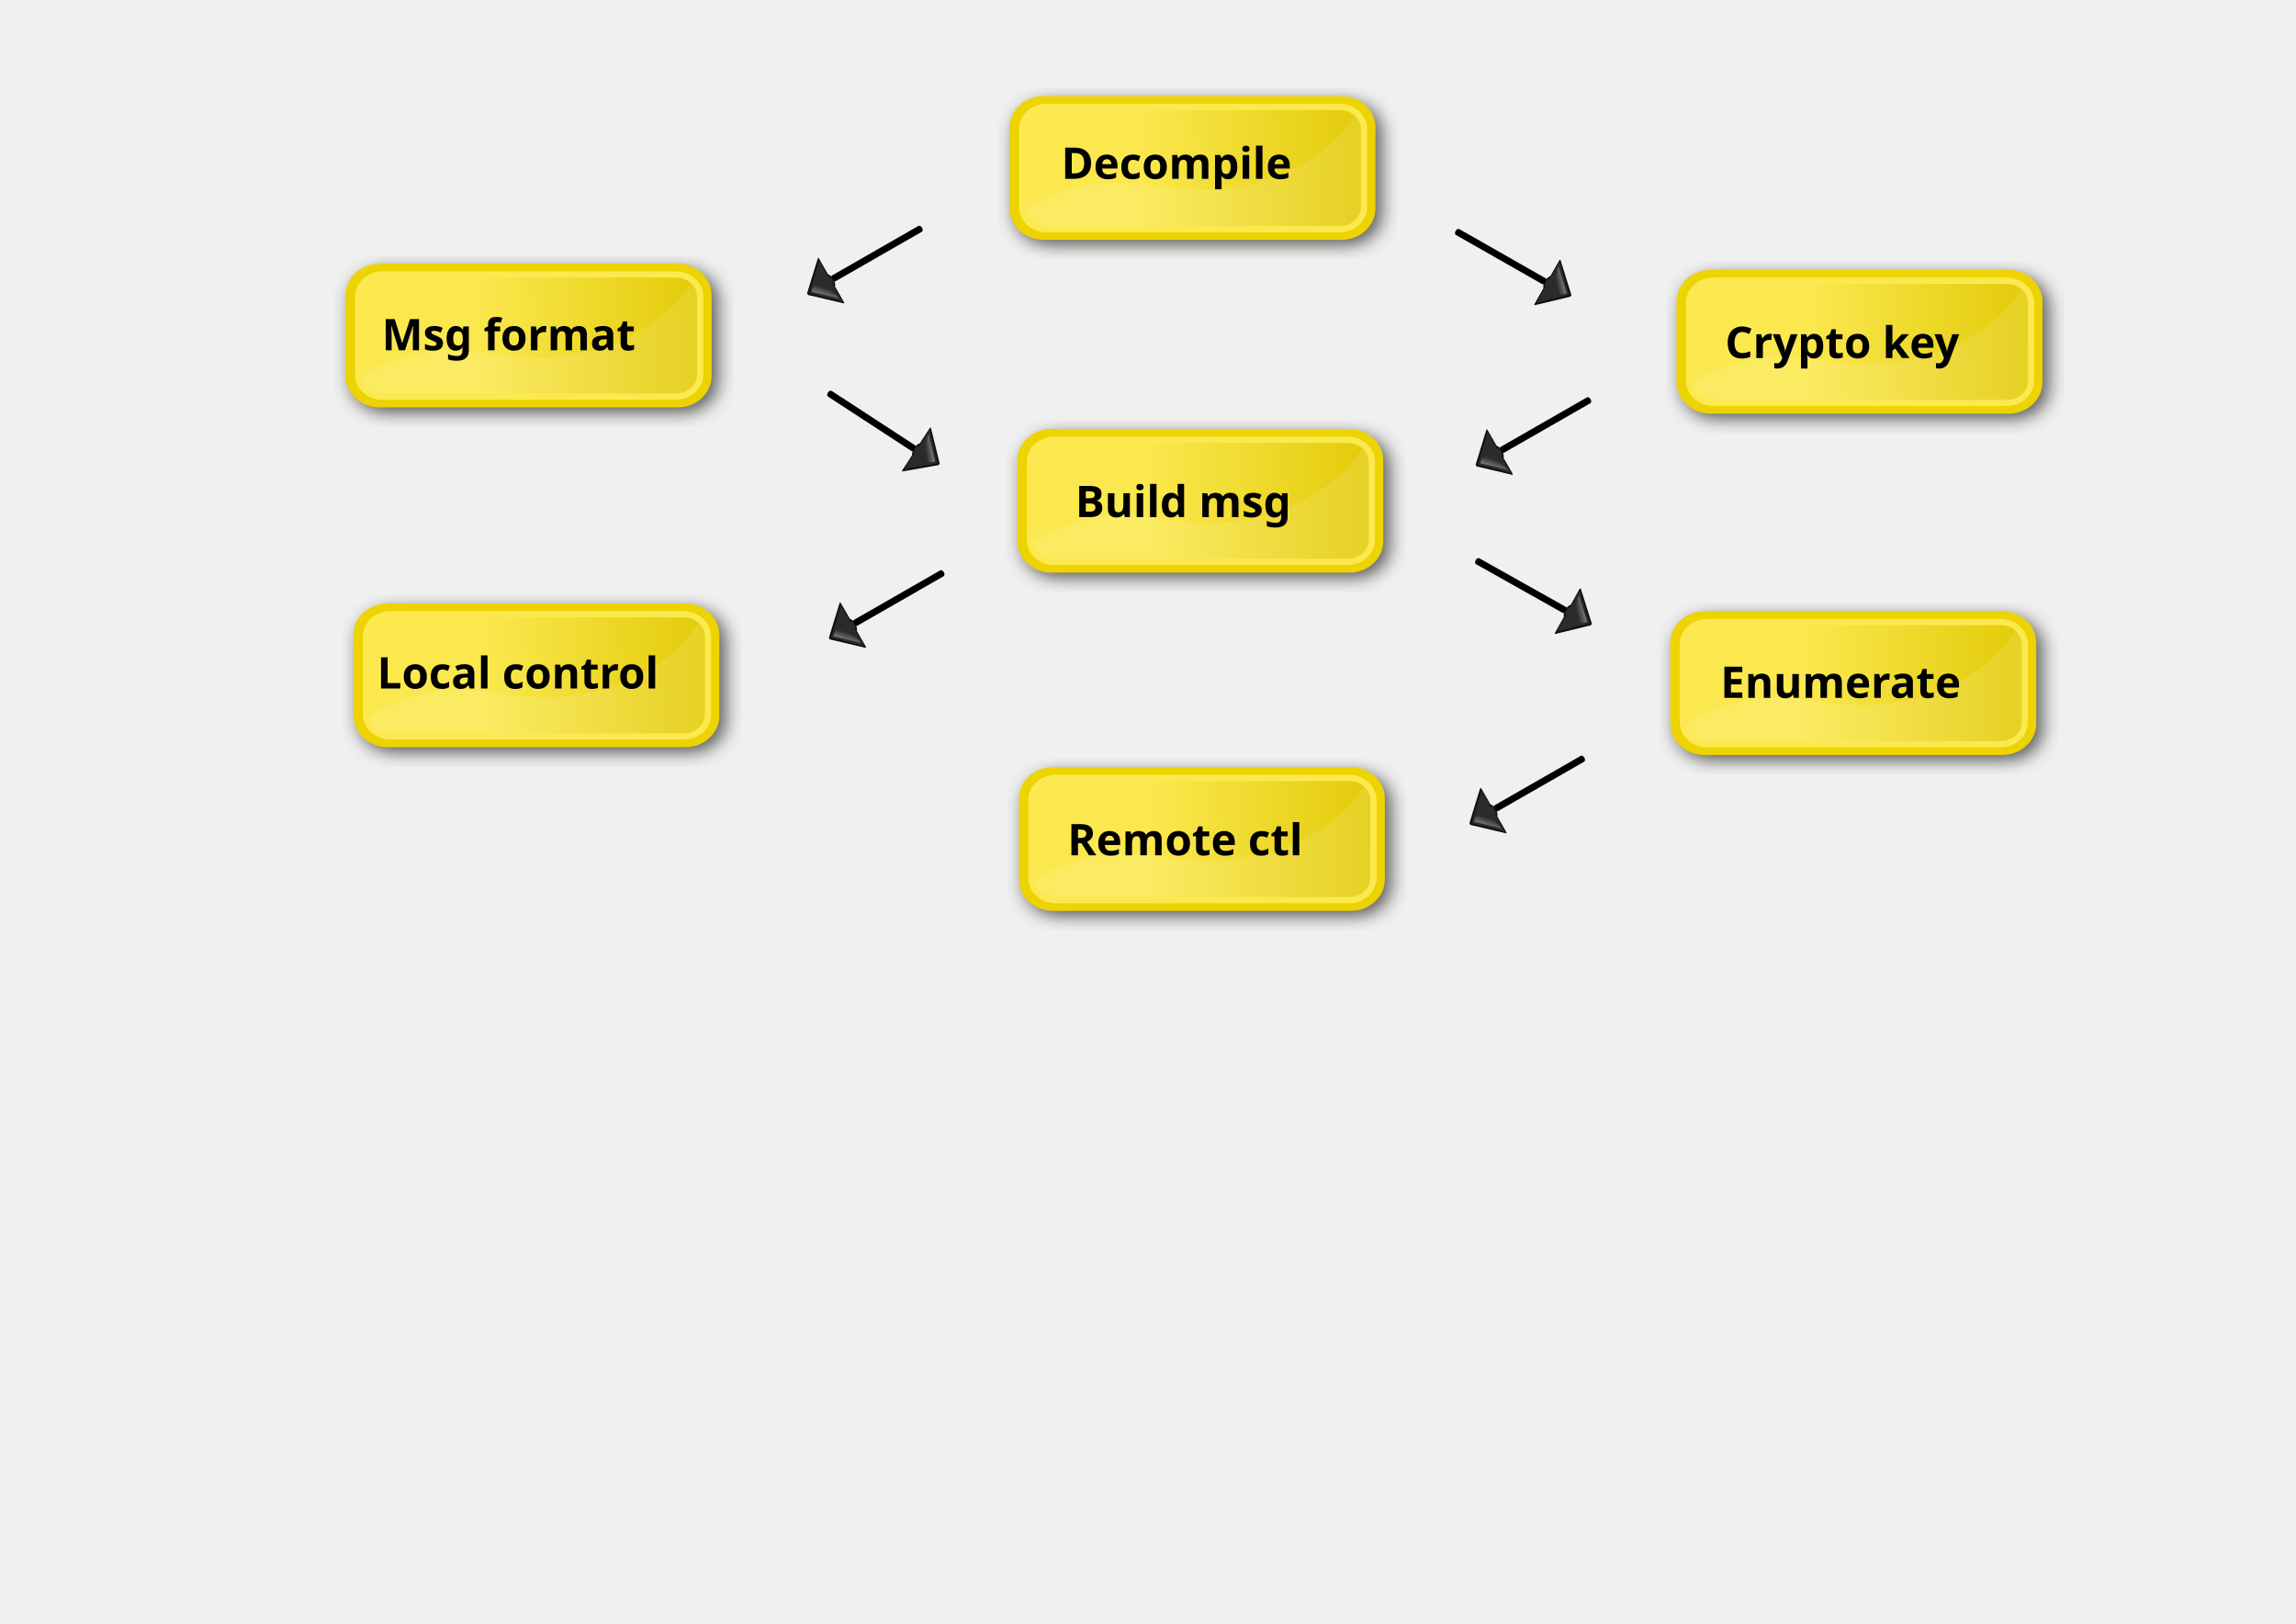
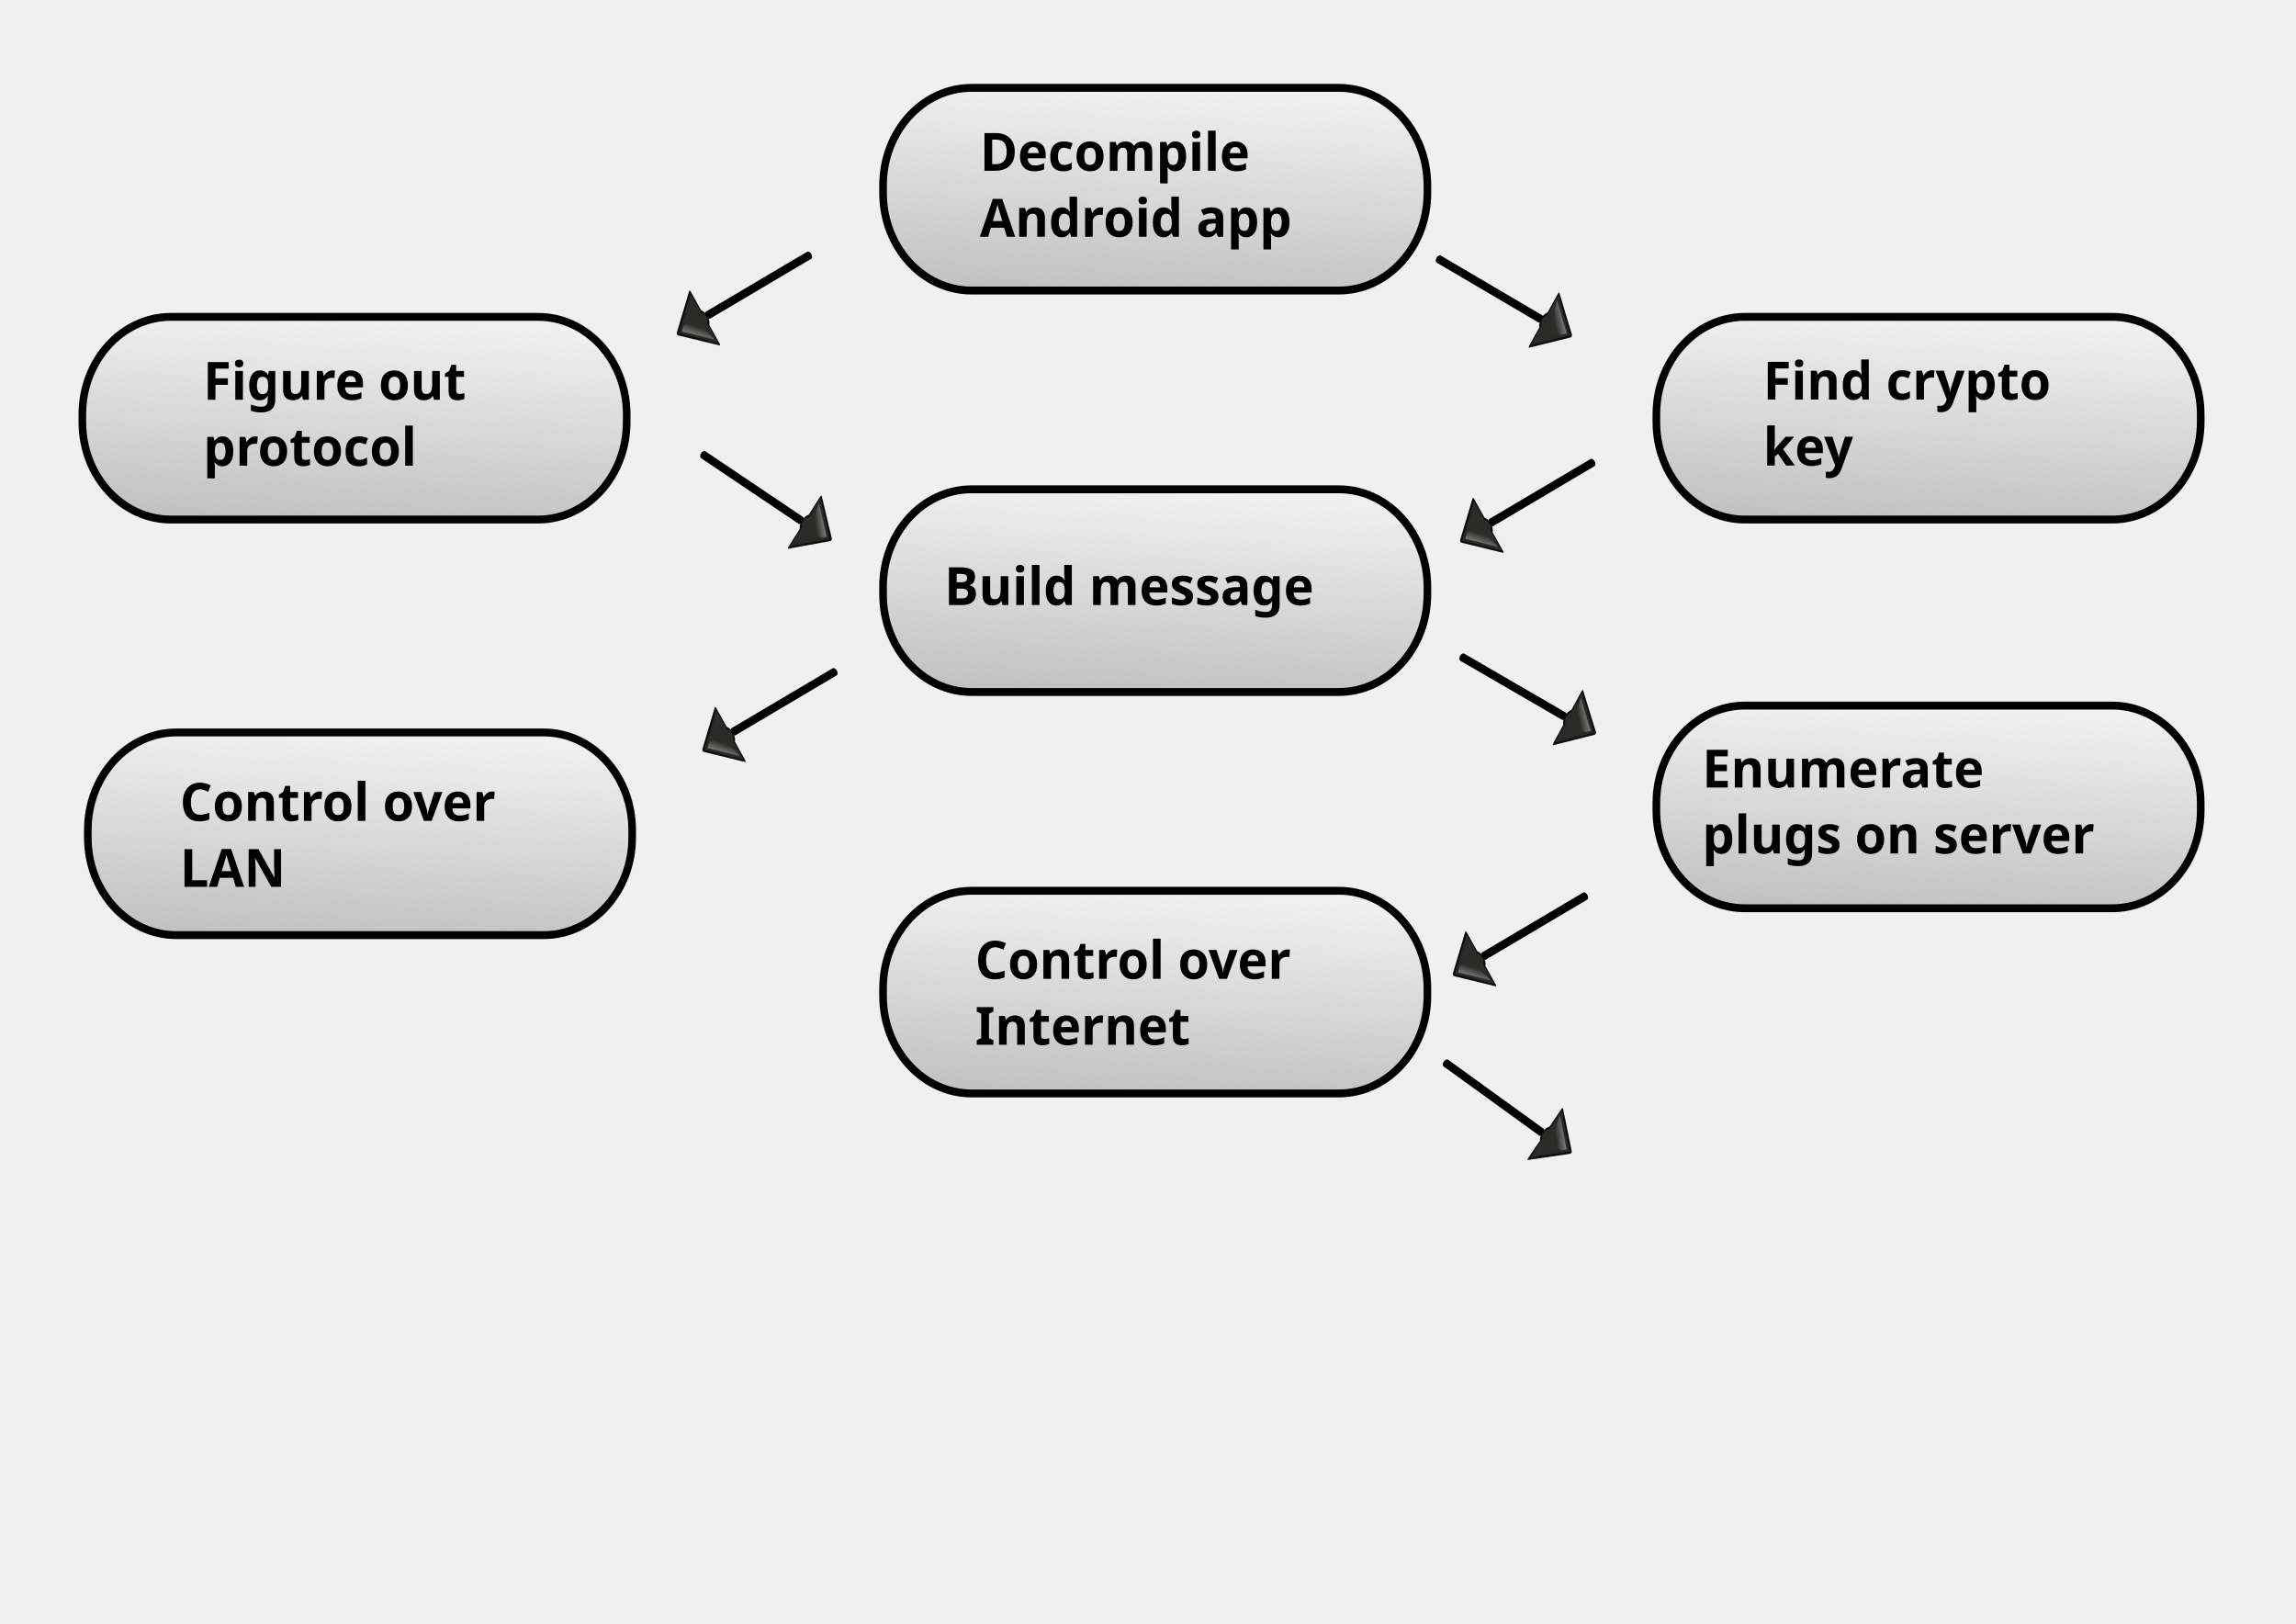
<svg xmlns="http://www.w3.org/2000/svg" xmlns:xlink="http://www.w3.org/1999/xlink" width="297mm" height="210mm" viewBox="0 0 1052.362 744.094" id="svg77456" version="1.1">
  <defs id="defs77458">
-     <filter style="color-interpolation-filters:sRGB" id="filter4523" height="1.278" width="1.119" y="-0.139" x="-0.06">
-       <feGaussianBlur id="feGaussianBlur4525" stdDeviation="6.265" />
-     </filter>
-     <linearGradient id="linearGradient4606" y2="84.148" gradientUnits="userSpaceOnUse" x2="145.71" gradientTransform="matrix(0.6659121,0,0,0.6072515,438.3779,340.3944)" y1="81.648" x1="315.36">
-       <stop id="stop3862" style="stop-color:#e1c900" offset="0" />
-       <stop id="stop3864" style="stop-color:#fce94f" offset="1" />
-     </linearGradient>
-     <filter style="color-interpolation-filters:sRGB" id="filter4523-8" height="1.278" width="1.119" y="-0.139" x="-0.06">
-       <feGaussianBlur id="feGaussianBlur4525-2" stdDeviation="6.265" />
-     </filter>
-     <linearGradient xlink:href="#linearGradient4606" id="linearGradient82049" gradientUnits="userSpaceOnUse" gradientTransform="matrix(0.6659121,0,0,0.6072515,438.3779,340.3944)" x1="315.36" y1="81.648" x2="145.71" y2="84.148" />
-     <filter style="color-interpolation-filters:sRGB" id="filter4523-4" height="1.278" width="1.119" y="-0.139" x="-0.06">
-       <feGaussianBlur id="feGaussianBlur4525-4" stdDeviation="6.265" />
-     </filter>
-     <linearGradient xlink:href="#linearGradient4606" id="linearGradient82074" gradientUnits="userSpaceOnUse" gradientTransform="matrix(0.6659121,0,0,0.6072515,438.3779,340.3944)" x1="315.36" y1="81.648" x2="145.71" y2="84.148" />
-     <linearGradient xlink:href="#linearGradient4606" id="linearGradient82076" gradientUnits="userSpaceOnUse" gradientTransform="matrix(0.6659121,0,0,0.6072515,438.3779,340.3944)" x1="315.36" y1="81.648" x2="145.71" y2="84.148" />
-     <filter style="color-interpolation-filters:sRGB" id="filter4523-89" height="1.278" width="1.119" y="-0.139" x="-0.06">
-       <feGaussianBlur id="feGaussianBlur4525-0" stdDeviation="6.265" />
-     </filter>
-     <linearGradient xlink:href="#linearGradient4606" id="linearGradient82101" gradientUnits="userSpaceOnUse" gradientTransform="matrix(0.6659121,0,0,0.6072515,438.3779,340.3944)" x1="315.36" y1="81.648" x2="145.71" y2="84.148" />
-     <filter style="color-interpolation-filters:sRGB" id="filter4523-891" height="1.278" width="1.119" y="-0.139" x="-0.06">
-       <feGaussianBlur id="feGaussianBlur4525-6" stdDeviation="6.265" />
-     </filter>
-     <linearGradient xlink:href="#linearGradient4606" id="linearGradient82156" gradientUnits="userSpaceOnUse" gradientTransform="matrix(0.6659121,0,0,0.6072515,438.3779,340.3944)" x1="315.36" y1="81.648" x2="145.71" y2="84.148" />
-     <filter style="color-interpolation-filters:sRGB" id="filter4523-3" height="1.278" width="1.119" y="-0.139" x="-0.06">
-       <feGaussianBlur id="feGaussianBlur4525-5" stdDeviation="6.265" />
-     </filter>
-     <linearGradient xlink:href="#linearGradient4606" id="linearGradient82181" gradientUnits="userSpaceOnUse" gradientTransform="matrix(0.6659121,0,0,0.6072515,438.3779,340.3944)" x1="315.36" y1="81.648" x2="145.71" y2="84.148" />
-     <filter style="color-interpolation-filters:sRGB" id="filter4523-1" height="1.278" width="1.119" y="-0.139" x="-0.06">
-       <feGaussianBlur id="feGaussianBlur4525-8" stdDeviation="6.265" />
-     </filter>
-     <linearGradient xlink:href="#linearGradient4606" id="linearGradient82206" gradientUnits="userSpaceOnUse" gradientTransform="matrix(0.6659121,0,0,0.6072515,438.3779,340.3944)" x1="315.36" y1="81.648" x2="145.71" y2="84.148" />
    <linearGradient id="linearGradient3456-4-2" y2="560.49" xlink:href="#linearGradient5003" gradientUnits="userSpaceOnUse" x2="385.62" gradientTransform="translate(-148.57,3.5714)" y1="578.7" x1="376.52" />
    <linearGradient id="linearGradient5003" y2="560.49" gradientUnits="userSpaceOnUse" x2="385.62" gradientTransform="translate(-148.57,3.5714)" y1="578.7" x1="376.52">
      <stop id="stop4966" style="stop-color:#ffffff" offset="0" />
      <stop id="stop4968" style="stop-color:#ffffff;stop-opacity:0" offset="1" />
    </linearGradient>
    <linearGradient id="linearGradient3456-4-2-3" y2="560.49" xlink:href="#linearGradient5003" gradientUnits="userSpaceOnUse" x2="385.62" gradientTransform="translate(-148.57,3.5714)" y1="578.7" x1="376.52" />
    <linearGradient id="linearGradient3456-4-2-9" y2="560.49" xlink:href="#linearGradient5003" gradientUnits="userSpaceOnUse" x2="385.62" gradientTransform="translate(-148.57,3.5714)" y1="578.7" x1="376.52" />
    <linearGradient id="linearGradient3456-4-2-8" y2="560.49" xlink:href="#linearGradient5003" gradientUnits="userSpaceOnUse" x2="385.62" gradientTransform="translate(-148.57,3.5714)" y1="578.7" x1="376.52" />
    <linearGradient id="linearGradient3456-4-2-98" y2="560.49" xlink:href="#linearGradient5003" gradientUnits="userSpaceOnUse" x2="385.62" gradientTransform="translate(-148.57,3.5714)" y1="578.7" x1="376.52" />
    <linearGradient id="linearGradient3456-4-2-82" y2="560.49" xlink:href="#linearGradient5003" gradientUnits="userSpaceOnUse" x2="385.62" gradientTransform="translate(-148.57,3.5714)" y1="578.7" x1="376.52" />
    <linearGradient id="linearGradient3456-4-2-7" y2="560.49" xlink:href="#linearGradient5003" gradientUnits="userSpaceOnUse" x2="385.62" gradientTransform="translate(-148.57,3.5714)" y1="578.7" x1="376.52" />
+     <linearGradient id="linearGradient3456-4-2-4" y2="560.49" xlink:href="#linearGradient5003" gradientUnits="userSpaceOnUse" x2="385.62" gradientTransform="translate(-148.57,3.5714)" y1="578.7" x1="376.52" />
+     <linearGradient gradientTransform="matrix(0.5923213,0,0,0.6017069,961.9552,-455.351)" id="linearGradient6633" y2="1341.3" xlink:href="#linearGradient6613" gradientUnits="userSpaceOnUse" x2="-674.72" y1="1666.1" x1="-691.07" />
+     <linearGradient id="linearGradient6613">
+       <stop id="stop6615" style="stop-color:#000000;stop-opacity:.494" offset="0" />
+       <stop id="stop6617" style="stop-color:#000000;stop-opacity:0" offset="1" />
+     </linearGradient>
+     <linearGradient gradientTransform="matrix(0.5923213,0,0,0.6017069,649.098,-381.7796)" id="linearGradient6633-9" y2="1341.3" xlink:href="#linearGradient6613" gradientUnits="userSpaceOnUse" x2="-674.72" y1="1666.1" x1="-691.07" />
+     <linearGradient gradientTransform="matrix(0.5923213,0,0,0.6017069,649.098,-216.0653)" id="linearGradient6633-2" y2="1341.3" xlink:href="#linearGradient6613" gradientUnits="userSpaceOnUse" x2="-674.72" y1="1666.1" x1="-691.07" />
+     <linearGradient gradientTransform="matrix(0.5923213,0,0,0.6017069,971.9552,-306.0653)" id="linearGradient6633-8" y2="1341.3" xlink:href="#linearGradient6613" gradientUnits="userSpaceOnUse" x2="-674.72" y1="1666.1" x1="-691.07" />
+     <linearGradient gradientTransform="matrix(0.5923213,0,0,0.6017069,963.3838,-138.2082)" id="linearGradient6633-5" y2="1341.3" xlink:href="#linearGradient6613" gradientUnits="userSpaceOnUse" x2="-674.72" y1="1666.1" x1="-691.07" />
+     <linearGradient gradientTransform="matrix(0.5923213,0,0,0.6017069,1284.812,-206.7796)" id="linearGradient6633-97" y2="1341.3" xlink:href="#linearGradient6613" gradientUnits="userSpaceOnUse" x2="-674.72" y1="1666.1" x1="-691.07" />
+     <linearGradient gradientTransform="matrix(0.5923213,0,0,0.6017069,1261.955,-366.7796)" id="linearGradient6633-0" y2="1341.3" xlink:href="#linearGradient6613" gradientUnits="userSpaceOnUse" x2="-674.72" y1="1666.1" x1="-691.07" />
  </defs>
  <g id="layer1" transform="translate(0,-308.2677)">
-     <g id="g82000" transform="translate(-12.85714,-11.42857)">
-       <rect id="rect4582" ry="20" style="opacity:0.99;fill:#555753;stroke:#555753;stroke-width:7.087;stroke-linejoin:round;filter:url(#filter4523)" rx="20" transform="matrix(0.6659121,0,0,0.6072515,-142.3913,339.8346)" height="101.02" width="245.05" y="47.164" x="935.47" />
-       <g id="g81995">
-         <rect id="rect3848" style="opacity:0.99;fill:url(#linearGradient82076);stroke:#edd400;stroke-width:4.507;stroke-linejoin:round" rx="13.318" ry="12.145" height="61.345" width="163.182" y="366.027" x="477.867" />
-         <path id="path3850" style="opacity:0.783;fill:#ffffff;fill-opacity:0.144" d="m 480.863,416.465 c 1.185,4.548 5.554,7.931 10.854,7.931 l 134.075,0 c 6.22,0 11.214,-4.615 11.214,-10.354 l 0,-34.959 c 0,-2.727 -1.152,-5.174 -3.003,-7.02 -0.293,0.504 -0.16,0.383 -0.546,0.99 -0.899,1.415 -2.058,3.091 -3.523,4.925 -1.472,1.828 -3.243,3.814 -5.361,5.872 -1.052,1.026 -2.211,2.071 -3.443,3.121 -1.232,1.044 -2.55,2.095 -3.969,3.139 -1.418,1.038 -2.923,2.065 -4.535,3.079 -1.612,1.014 -3.323,2.022 -5.141,2.988 -1.818,0.959 -3.742,1.882 -5.78,2.769 -2.031,0.887 -4.169,1.719 -6.426,2.502 -2.251,0.783 -4.621,1.512 -7.119,2.168 -2.491,0.656 -5.094,1.239 -7.831,1.743 -2.444,0.455 -4.821,0.795 -7.119,1.032 -2.297,0.231 -4.522,0.364 -6.699,0.425 -2.171,0.055 -4.288,0.043 -6.359,-0.043 -2.078,-0.079 -4.115,-0.213 -6.113,-0.383 -3.995,-0.352 -7.858,-0.856 -11.693,-1.342 -3.836,-0.48 -7.645,-0.953 -11.507,-1.239 -1.931,-0.14 -3.869,-0.237 -5.84,-0.273 -1.971,-0.03 -3.989,0 -6.027,0.121 -2.038,0.121 -4.109,0.34 -6.24,0.656 -2.124,0.316 -4.308,0.729 -6.546,1.281 -2.244,0.553 -4.555,1.227 -6.932,2.053 -2.377,0.826 -4.828,1.816 -7.372,2.963 -2.537,1.148 -5.167,2.465 -7.898,3.978 -0.999,0.553 -2.091,1.269 -3.123,1.876 z" />
-         <rect id="rect3856" style="opacity:0.99;fill:none;stroke:#fce94f;stroke-width:2.853;stroke-linejoin:round" rx="11.121" ry="10.141" height="56.018" width="156.762" y="368.692" x="481.316" />
-       </g>
+     <text xml:space="preserve" style="font-style:normal;font-weight:normal;font-size:20.831px;line-height:125%;font-family:sans-serif;letter-spacing:0px;word-spacing:0px;fill:#000000;fill-opacity:1;stroke:none;stroke-width:1px;stroke-linecap:butt;stroke-linejoin:miter;stroke-opacity:1" x="450.327" y="393.896" id="text82103" transform="scale(0.9843664,1.015882)">
+       <tspan id="tspan82105" x="450.327" y="393.896" />
+     </text>
+     <g id="g153692" transform="matrix(1.171718,0,0,1.209232,-117.4643,-74.30468)">
+       <rect x="445.676" y="349.673" width="212.934" height="76.808" rx="34.635" style="fill:url(#linearGradient6633);stroke:#000000;stroke-width:2.985" ry="36.965" id="rect4849" />
+       <text id="text82113" y="381.094" x="483.549" style="font-style:normal;font-variant:normal;font-weight:bold;font-stretch:normal;font-size:20px;line-height:125%;font-family:sans-serif;-inkscape-font-specification:'sans-serif Bold';letter-spacing:0px;word-spacing:0px;fill:#000000;fill-opacity:1;stroke:none;stroke-width:1px;stroke-linecap:butt;stroke-linejoin:miter;stroke-opacity:1" xml:space="preserve">
+         <tspan y="381.094" x="483.549" id="tspan82115">Decompile</tspan>
+         <tspan id="tspan153648" y="406.094" x="483.549">Android app</tspan>
+       </text>
    </g>
-     <g id="g82000-7" transform="translate(-317.1428,65.35714)">
-       <rect id="rect4582-9" ry="20" style="opacity:0.99;fill:#555753;stroke:#555753;stroke-width:7.087;stroke-linejoin:round;filter:url(#filter4523-8)" rx="20" transform="matrix(0.6659121,0,0,0.6072515,-142.3913,339.8346)" height="101.02" width="245.05" y="47.164" x="935.47" />
-       <g id="g81995-4">
-         <rect id="rect3848-9" style="opacity:0.99;fill:url(#linearGradient82049);stroke:#edd400;stroke-width:4.507;stroke-linejoin:round" rx="13.318" ry="12.145" height="61.345" width="163.182" y="366.027" x="477.867" />
-         <path id="path3850-4" style="opacity:0.783;fill:#ffffff;fill-opacity:0.144" d="m 480.863,416.465 c 1.185,4.548 5.554,7.931 10.854,7.931 l 134.075,0 c 6.22,0 11.214,-4.615 11.214,-10.354 l 0,-34.959 c 0,-2.727 -1.152,-5.174 -3.003,-7.02 -0.293,0.504 -0.16,0.383 -0.546,0.99 -0.899,1.415 -2.058,3.091 -3.523,4.925 -1.472,1.828 -3.243,3.814 -5.361,5.872 -1.052,1.026 -2.211,2.071 -3.443,3.121 -1.232,1.044 -2.55,2.095 -3.969,3.139 -1.418,1.038 -2.923,2.065 -4.535,3.079 -1.612,1.014 -3.323,2.022 -5.141,2.988 -1.818,0.959 -3.742,1.882 -5.78,2.769 -2.031,0.887 -4.169,1.719 -6.426,2.502 -2.251,0.783 -4.621,1.512 -7.119,2.168 -2.491,0.656 -5.094,1.239 -7.831,1.743 -2.444,0.455 -4.821,0.795 -7.119,1.032 -2.297,0.231 -4.522,0.364 -6.699,0.425 -2.171,0.055 -4.288,0.043 -6.359,-0.043 -2.078,-0.079 -4.115,-0.213 -6.113,-0.383 -3.995,-0.352 -7.858,-0.856 -11.693,-1.342 -3.836,-0.48 -7.645,-0.953 -11.507,-1.239 -1.931,-0.14 -3.869,-0.237 -5.84,-0.273 -1.971,-0.03 -3.989,0 -6.027,0.121 -2.038,0.121 -4.109,0.34 -6.24,0.656 -2.124,0.316 -4.308,0.729 -6.546,1.281 -2.244,0.553 -4.555,1.227 -6.932,2.053 -2.377,0.826 -4.828,1.816 -7.372,2.963 -2.537,1.148 -5.167,2.465 -7.898,3.978 -0.999,0.553 -2.091,1.269 -3.123,1.876 z" />
-         <rect id="rect3856-3" style="opacity:0.99;fill:none;stroke:#fce94f;stroke-width:2.853;stroke-linejoin:round" rx="11.121" ry="10.141" height="56.018" width="156.762" y="368.692" x="481.316" />
-       </g>
+     <text xml:space="preserve" style="font-style:normal;font-weight:normal;font-size:23.807px;line-height:125%;font-family:sans-serif;letter-spacing:0px;word-spacing:0px;fill:#000000;fill-opacity:1;stroke:none;stroke-width:1px;stroke-linecap:butt;stroke-linejoin:miter;stroke-opacity:1" x="91.528" y="495.074" id="text82117" transform="scale(0.9843664,1.015882)">
+       <tspan id="tspan82119" x="91.528" y="495.074" />
+     </text>
+     <g id="g153720" transform="matrix(1.171718,0,0,1.209232,-117.8828,-58.32555)">
+       <rect x="132.819" y="423.244" width="212.934" height="76.808" rx="34.635" style="fill:url(#linearGradient6633-9);stroke:#000000;stroke-width:2.985" ry="36.965" id="rect4849-9" />
+       <text id="text82121" y="454.665" x="180.106" style="font-style:normal;font-variant:normal;font-weight:bold;font-stretch:normal;font-size:20px;line-height:125%;font-family:sans-serif;-inkscape-font-specification:'sans-serif Bold';letter-spacing:0px;word-spacing:0px;fill:#000000;fill-opacity:1;stroke:none;stroke-width:1px;stroke-linecap:butt;stroke-linejoin:miter;stroke-opacity:1" xml:space="preserve">
+         <tspan y="454.665" x="180.106" id="tspan82123">Figure out</tspan>
+         <tspan id="tspan153650" y="479.665" x="180.106">protocol</tspan>
+       </text>
    </g>
-     <g id="g82000-9" transform="translate(292.8572,68.21429)">
-       <rect id="rect4582-3" ry="20" style="opacity:0.99;fill:#555753;stroke:#555753;stroke-width:7.087;stroke-linejoin:round;filter:url(#filter4523-4)" rx="20" transform="matrix(0.6659121,0,0,0.6072515,-142.3913,339.8346)" height="101.02" width="245.05" y="47.164" x="935.47" />
-       <g id="g81995-3">
-         <rect id="rect3848-3" style="opacity:0.99;fill:url(#linearGradient82074);stroke:#edd400;stroke-width:4.507;stroke-linejoin:round" rx="13.318" ry="12.145" height="61.345" width="163.182" y="366.027" x="477.867" />
-         <path id="path3850-1" style="opacity:0.783;fill:#ffffff;fill-opacity:0.144" d="m 480.863,416.465 c 1.185,4.548 5.554,7.931 10.854,7.931 l 134.075,0 c 6.22,0 11.214,-4.615 11.214,-10.354 l 0,-34.959 c 0,-2.727 -1.152,-5.174 -3.003,-7.02 -0.293,0.504 -0.16,0.383 -0.546,0.99 -0.899,1.415 -2.058,3.091 -3.523,4.925 -1.472,1.828 -3.243,3.814 -5.361,5.872 -1.052,1.026 -2.211,2.071 -3.443,3.121 -1.232,1.044 -2.55,2.095 -3.969,3.139 -1.418,1.038 -2.923,2.065 -4.535,3.079 -1.612,1.014 -3.323,2.022 -5.141,2.988 -1.818,0.959 -3.742,1.882 -5.78,2.769 -2.031,0.887 -4.169,1.719 -6.426,2.502 -2.251,0.783 -4.621,1.512 -7.119,2.168 -2.491,0.656 -5.094,1.239 -7.831,1.743 -2.444,0.455 -4.821,0.795 -7.119,1.032 -2.297,0.231 -4.522,0.364 -6.699,0.425 -2.171,0.055 -4.288,0.043 -6.359,-0.043 -2.078,-0.079 -4.115,-0.213 -6.113,-0.383 -3.995,-0.352 -7.858,-0.856 -11.693,-1.342 -3.836,-0.48 -7.645,-0.953 -11.507,-1.239 -1.931,-0.14 -3.869,-0.237 -5.84,-0.273 -1.971,-0.03 -3.989,0 -6.027,0.121 -2.038,0.121 -4.109,0.34 -6.24,0.656 -2.124,0.316 -4.308,0.729 -6.546,1.281 -2.244,0.553 -4.555,1.227 -6.932,2.053 -2.377,0.826 -4.828,1.816 -7.372,2.963 -2.537,1.148 -5.167,2.465 -7.898,3.978 -0.999,0.553 -2.091,1.269 -3.123,1.876 z" />
-         <rect id="rect3856-2" style="opacity:0.99;fill:none;stroke:#fce94f;stroke-width:2.853;stroke-linejoin:round" rx="11.121" ry="10.141" height="56.018" width="156.762" y="368.692" x="481.316" />
-       </g>
-     </g>
-     <g id="g82000-94" transform="translate(-9.285701,141.0714)">
-       <rect id="rect4582-5" ry="20" style="opacity:0.99;fill:#555753;stroke:#555753;stroke-width:7.087;stroke-linejoin:round;filter:url(#filter4523-89)" rx="20" transform="matrix(0.6659121,0,0,0.6072515,-142.3913,339.8346)" height="101.02" width="245.05" y="47.164" x="935.47" />
-       <g id="g81995-2">
-         <rect id="rect3848-0" style="opacity:0.99;fill:url(#linearGradient82101);stroke:#edd400;stroke-width:4.507;stroke-linejoin:round" rx="13.318" ry="12.145" height="61.345" width="163.182" y="366.027" x="477.867" />
-         <path id="path3850-0" style="opacity:0.783;fill:#ffffff;fill-opacity:0.144" d="m 480.863,416.465 c 1.185,4.548 5.554,7.931 10.854,7.931 l 134.075,0 c 6.22,0 11.214,-4.615 11.214,-10.354 l 0,-34.959 c 0,-2.727 -1.152,-5.174 -3.003,-7.02 -0.293,0.504 -0.16,0.383 -0.546,0.99 -0.899,1.415 -2.058,3.091 -3.523,4.925 -1.472,1.828 -3.243,3.814 -5.361,5.872 -1.052,1.026 -2.211,2.071 -3.443,3.121 -1.232,1.044 -2.55,2.095 -3.969,3.139 -1.418,1.038 -2.923,2.065 -4.535,3.079 -1.612,1.014 -3.323,2.022 -5.141,2.988 -1.818,0.959 -3.742,1.882 -5.78,2.769 -2.031,0.887 -4.169,1.719 -6.426,2.502 -2.251,0.783 -4.621,1.512 -7.119,2.168 -2.491,0.656 -5.094,1.239 -7.831,1.743 -2.444,0.455 -4.821,0.795 -7.119,1.032 -2.297,0.231 -4.522,0.364 -6.699,0.425 -2.171,0.055 -4.288,0.043 -6.359,-0.043 -2.078,-0.079 -4.115,-0.213 -6.113,-0.383 -3.995,-0.352 -7.858,-0.856 -11.693,-1.342 -3.836,-0.48 -7.645,-0.953 -11.507,-1.239 -1.931,-0.14 -3.869,-0.237 -5.84,-0.273 -1.971,-0.03 -3.989,0 -6.027,0.121 -2.038,0.121 -4.109,0.34 -6.24,0.656 -2.124,0.316 -4.308,0.729 -6.546,1.281 -2.244,0.553 -4.555,1.227 -6.932,2.053 -2.377,0.826 -4.828,1.816 -7.372,2.963 -2.537,1.148 -5.167,2.465 -7.898,3.978 -0.999,0.553 -2.091,1.269 -3.123,1.876 z" />
-         <rect id="rect3856-9" style="opacity:0.99;fill:none;stroke:#fce94f;stroke-width:2.853;stroke-linejoin:round" rx="11.121" ry="10.141" height="56.018" width="156.762" y="368.692" x="481.316" />
-       </g>
-     </g>
-     <text xml:space="preserve" style="font-style:normal;font-weight:normal;font-size:17.5px;line-height:125%;font-family:sans-serif;letter-spacing:0px;word-spacing:0px;fill:#000000;fill-opacity:1;stroke:none;stroke-width:1px;stroke-linecap:butt;stroke-linejoin:miter;stroke-opacity:1;" x="483.571" y="392.362" id="text82103">
-       <tspan id="tspan82105" x="483.571" y="392.362" />
-     </text>
-     <text xml:space="preserve" style="font-style:normal;font-variant:normal;font-weight:bold;font-stretch:normal;font-size:20px;line-height:125%;font-family:sans-serif;-inkscape-font-specification:'sans-serif Bold';letter-spacing:0px;word-spacing:0px;fill:#000000;fill-opacity:1;stroke:none;stroke-width:1px;stroke-linecap:butt;stroke-linejoin:miter;stroke-opacity:1" x="486.429" y="390.219" id="text82113">
-       <tspan id="tspan82115" x="486.429" y="390.219">Decompile</tspan>
-     </text>
-     <text xml:space="preserve" style="font-style:normal;font-weight:normal;font-size:20px;line-height:125%;font-family:sans-serif;letter-spacing:0px;word-spacing:0px;fill:#000000;fill-opacity:1;stroke:none;stroke-width:1px;stroke-linecap:butt;stroke-linejoin:miter;stroke-opacity:1" x="182.143" y="477.362" id="text82117">
-       <tspan id="tspan82119" x="182.143" y="477.362" />
-     </text>
-     <text xml:space="preserve" style="font-style:normal;font-variant:normal;font-weight:bold;font-stretch:normal;font-size:20px;line-height:125%;font-family:sans-serif;-inkscape-font-specification:'sans-serif Bold';letter-spacing:0px;word-spacing:0px;fill:#000000;fill-opacity:1;stroke:none;stroke-width:1px;stroke-linecap:butt;stroke-linejoin:miter;stroke-opacity:1" x="175" y="468.791" id="text82121">
-       <tspan id="tspan82123" x="175" y="468.791">Msg format</tspan>
-     </text>
-     <text xml:space="preserve" style="font-style:normal;font-variant:normal;font-weight:bold;font-stretch:normal;font-size:20px;line-height:125%;font-family:sans-serif;-inkscape-font-specification:'sans-serif Bold';letter-spacing:0px;word-spacing:0px;fill:#000000;fill-opacity:1;stroke:none;stroke-width:1px;stroke-linecap:butt;stroke-linejoin:miter;stroke-opacity:1" x="790.714" y="472.362" id="text82125">
-       <tspan id="tspan82127" x="790.714" y="472.362">Crypto key</tspan>
-     </text>
-     <text xml:space="preserve" style="font-style:normal;font-variant:normal;font-weight:bold;font-stretch:normal;font-size:20px;line-height:125%;font-family:sans-serif;-inkscape-font-specification:'sans-serif Bold';letter-spacing:0px;word-spacing:0px;fill:#000000;fill-opacity:1;stroke:none;stroke-width:1px;stroke-linecap:butt;stroke-linejoin:miter;stroke-opacity:1" x="492.857" y="545.219" id="text82129">
-       <tspan id="tspan82131" x="492.857" y="545.219">Build msg</tspan>
-     </text>
-     <g id="g82000-76" transform="translate(-313.5714,221.0714)">
-       <rect id="rect4582-2" ry="20" style="opacity:0.99;fill:#555753;stroke:#555753;stroke-width:7.087;stroke-linejoin:round;filter:url(#filter4523-891)" rx="20" transform="matrix(0.6659121,0,0,0.6072515,-142.3913,339.8346)" height="101.02" width="245.05" y="47.164" x="935.47" />
-       <g id="g81995-6">
-         <rect id="rect3848-1" style="opacity:0.99;fill:url(#linearGradient82156);stroke:#edd400;stroke-width:4.507;stroke-linejoin:round" rx="13.318" ry="12.145" height="61.345" width="163.182" y="366.027" x="477.867" />
-         <path id="path3850-8" style="opacity:0.783;fill:#ffffff;fill-opacity:0.144" d="m 480.863,416.465 c 1.185,4.548 5.554,7.931 10.854,7.931 l 134.075,0 c 6.22,0 11.214,-4.615 11.214,-10.354 l 0,-34.959 c 0,-2.727 -1.152,-5.174 -3.003,-7.02 -0.293,0.504 -0.16,0.383 -0.546,0.99 -0.899,1.415 -2.058,3.091 -3.523,4.925 -1.472,1.828 -3.243,3.814 -5.361,5.872 -1.052,1.026 -2.211,2.071 -3.443,3.121 -1.232,1.044 -2.55,2.095 -3.969,3.139 -1.418,1.038 -2.923,2.065 -4.535,3.079 -1.612,1.014 -3.323,2.022 -5.141,2.988 -1.818,0.959 -3.742,1.882 -5.78,2.769 -2.031,0.887 -4.169,1.719 -6.426,2.502 -2.251,0.783 -4.621,1.512 -7.119,2.168 -2.491,0.656 -5.094,1.239 -7.831,1.743 -2.444,0.455 -4.821,0.795 -7.119,1.032 -2.297,0.231 -4.522,0.364 -6.699,0.425 -2.171,0.055 -4.288,0.043 -6.359,-0.043 -2.078,-0.079 -4.115,-0.213 -6.113,-0.383 -3.995,-0.352 -7.858,-0.856 -11.693,-1.342 -3.836,-0.48 -7.645,-0.953 -11.507,-1.239 -1.931,-0.14 -3.869,-0.237 -5.84,-0.273 -1.971,-0.03 -3.989,0 -6.027,0.121 -2.038,0.121 -4.109,0.34 -6.24,0.656 -2.124,0.316 -4.308,0.729 -6.546,1.281 -2.244,0.553 -4.555,1.227 -6.932,2.053 -2.377,0.826 -4.828,1.816 -7.372,2.963 -2.537,1.148 -5.167,2.465 -7.898,3.978 -0.999,0.553 -2.091,1.269 -3.123,1.876 z" />
-         <rect id="rect3856-8" style="opacity:0.99;fill:none;stroke:#fce94f;stroke-width:2.853;stroke-linejoin:round" rx="11.121" ry="10.141" height="56.018" width="156.762" y="368.692" x="481.316" />
-       </g>
-     </g>
-     <g id="g82000-2" transform="translate(290,224.6429)">
-       <rect id="rect4582-50" ry="20" style="opacity:0.99;fill:#555753;stroke:#555753;stroke-width:7.087;stroke-linejoin:round;filter:url(#filter4523-3)" rx="20" transform="matrix(0.6659121,0,0,0.6072515,-142.3913,339.8346)" height="101.02" width="245.05" y="47.164" x="935.47" />
-       <g id="g81995-5">
-         <rect id="rect3848-6" style="opacity:0.99;fill:url(#linearGradient82181);stroke:#edd400;stroke-width:4.507;stroke-linejoin:round" rx="13.318" ry="12.145" height="61.345" width="163.182" y="366.027" x="477.867" />
-         <path id="path3850-09" style="opacity:0.783;fill:#ffffff;fill-opacity:0.144" d="m 480.863,416.465 c 1.185,4.548 5.554,7.931 10.854,7.931 l 134.075,0 c 6.22,0 11.214,-4.615 11.214,-10.354 l 0,-34.959 c 0,-2.727 -1.152,-5.174 -3.003,-7.02 -0.293,0.504 -0.16,0.383 -0.546,0.99 -0.899,1.415 -2.058,3.091 -3.523,4.925 -1.472,1.828 -3.243,3.814 -5.361,5.872 -1.052,1.026 -2.211,2.071 -3.443,3.121 -1.232,1.044 -2.55,2.095 -3.969,3.139 -1.418,1.038 -2.923,2.065 -4.535,3.079 -1.612,1.014 -3.323,2.022 -5.141,2.988 -1.818,0.959 -3.742,1.882 -5.78,2.769 -2.031,0.887 -4.169,1.719 -6.426,2.502 -2.251,0.783 -4.621,1.512 -7.119,2.168 -2.491,0.656 -5.094,1.239 -7.831,1.743 -2.444,0.455 -4.821,0.795 -7.119,1.032 -2.297,0.231 -4.522,0.364 -6.699,0.425 -2.171,0.055 -4.288,0.043 -6.359,-0.043 -2.078,-0.079 -4.115,-0.213 -6.113,-0.383 -3.995,-0.352 -7.858,-0.856 -11.693,-1.342 -3.836,-0.48 -7.645,-0.953 -11.507,-1.239 -1.931,-0.14 -3.869,-0.237 -5.84,-0.273 -1.971,-0.03 -3.989,0 -6.027,0.121 -2.038,0.121 -4.109,0.34 -6.24,0.656 -2.124,0.316 -4.308,0.729 -6.546,1.281 -2.244,0.553 -4.555,1.227 -6.932,2.053 -2.377,0.826 -4.828,1.816 -7.372,2.963 -2.537,1.148 -5.167,2.465 -7.898,3.978 -0.999,0.553 -2.091,1.269 -3.123,1.876 z" />
-         <rect id="rect3856-89" style="opacity:0.99;fill:none;stroke:#fce94f;stroke-width:2.853;stroke-linejoin:round" rx="11.121" ry="10.141" height="56.018" width="156.762" y="368.692" x="481.316" />
-       </g>
-     </g>
-     <g id="g82000-22" transform="translate(-8.571416,296.0714)">
-       <rect id="rect4582-91" ry="20" style="opacity:0.99;fill:#555753;stroke:#555753;stroke-width:7.087;stroke-linejoin:round;filter:url(#filter4523-1)" rx="20" transform="matrix(0.6659121,0,0,0.6072515,-142.3913,339.8346)" height="101.02" width="245.05" y="47.164" x="935.47" />
-       <g id="g81995-20">
-         <rect id="rect3848-7" style="opacity:0.99;fill:url(#linearGradient82206);stroke:#edd400;stroke-width:4.507;stroke-linejoin:round" rx="13.318" ry="12.145" height="61.345" width="163.182" y="366.027" x="477.867" />
-         <path id="path3850-3" style="opacity:0.783;fill:#ffffff;fill-opacity:0.144" d="m 480.863,416.465 c 1.185,4.548 5.554,7.931 10.854,7.931 l 134.075,0 c 6.22,0 11.214,-4.615 11.214,-10.354 l 0,-34.959 c 0,-2.727 -1.152,-5.174 -3.003,-7.02 -0.293,0.504 -0.16,0.383 -0.546,0.99 -0.899,1.415 -2.058,3.091 -3.523,4.925 -1.472,1.828 -3.243,3.814 -5.361,5.872 -1.052,1.026 -2.211,2.071 -3.443,3.121 -1.232,1.044 -2.55,2.095 -3.969,3.139 -1.418,1.038 -2.923,2.065 -4.535,3.079 -1.612,1.014 -3.323,2.022 -5.141,2.988 -1.818,0.959 -3.742,1.882 -5.78,2.769 -2.031,0.887 -4.169,1.719 -6.426,2.502 -2.251,0.783 -4.621,1.512 -7.119,2.168 -2.491,0.656 -5.094,1.239 -7.831,1.743 -2.444,0.455 -4.821,0.795 -7.119,1.032 -2.297,0.231 -4.522,0.364 -6.699,0.425 -2.171,0.055 -4.288,0.043 -6.359,-0.043 -2.078,-0.079 -4.115,-0.213 -6.113,-0.383 -3.995,-0.352 -7.858,-0.856 -11.693,-1.342 -3.836,-0.48 -7.645,-0.953 -11.507,-1.239 -1.931,-0.14 -3.869,-0.237 -5.84,-0.273 -1.971,-0.03 -3.989,0 -6.027,0.121 -2.038,0.121 -4.109,0.34 -6.24,0.656 -2.124,0.316 -4.308,0.729 -6.546,1.281 -2.244,0.553 -4.555,1.227 -6.932,2.053 -2.377,0.826 -4.828,1.816 -7.372,2.963 -2.537,1.148 -5.167,2.465 -7.898,3.978 -0.999,0.553 -2.091,1.269 -3.123,1.876 z" />
-         <rect id="rect3856-4" style="opacity:0.99;fill:none;stroke:#fce94f;stroke-width:2.853;stroke-linejoin:round" rx="11.121" ry="10.141" height="56.018" width="156.762" y="368.692" x="481.316" />
-       </g>
-     </g>
-     <text xml:space="preserve" style="font-style:normal;font-variant:normal;font-weight:bold;font-stretch:normal;font-size:20px;line-height:125%;font-family:sans-serif;-inkscape-font-specification:'sans-serif Bold';letter-spacing:0px;word-spacing:0px;fill:#000000;fill-opacity:1;stroke:none;stroke-width:1px;stroke-linecap:butt;stroke-linejoin:miter;stroke-opacity:1" x="172.857" y="623.791" id="text82258">
-       <tspan id="tspan82260" x="172.857" y="623.791">Local control</tspan>
-     </text>
-     <text xml:space="preserve" style="font-style:normal;font-variant:normal;font-weight:bold;font-stretch:normal;font-size:20px;line-height:125%;font-family:sans-serif;-inkscape-font-specification:'sans-serif Bold';letter-spacing:0px;word-spacing:0px;fill:#000000;fill-opacity:1;stroke:none;stroke-width:1px;stroke-linecap:butt;stroke-linejoin:miter;stroke-opacity:1" x="788.571" y="628.076" id="text82262">
-       <tspan id="tspan82264" x="788.571" y="628.076">Enumerate</tspan>
-     </text>
-     <text xml:space="preserve" style="font-style:normal;font-variant:normal;font-weight:bold;font-stretch:normal;font-size:20px;line-height:125%;font-family:sans-serif;-inkscape-font-specification:'sans-serif Bold';letter-spacing:0px;word-spacing:0px;fill:#000000;fill-opacity:1;stroke:none;stroke-width:1px;stroke-linecap:butt;stroke-linejoin:miter;stroke-opacity:1" x="489.286" y="700.219" id="text82266">
-       <tspan id="tspan82268" x="489.286" y="700.219">Remote ctl</tspan>
-     </text>
-     <g transform="matrix(0.2055674,-0.1178961,0.1761302,0.3071061,314.3603,337.6424)" id="g76919-01-0">
+     <g transform="matrix(0.240867,-0.1425637,0.2063749,0.3713625,245.0187,333.9832)" id="g76919-01-0">
      <g id="g76916-9-2">
        <path d="m 42.321,335.872 192.071,0" style="fill:none;stroke:#000000;stroke-width:8.781;stroke-linecap:round;stroke-linejoin:round" id="path5049-04-9" />
      </g>
      <g id="g5005-48-9" transform="matrix(1.209702,0,0,1.812426,-269.897,-682.7021)">
        <path id="path5007-98-6" style="opacity:0.99;fill:#292a28;stroke:#0c0e0e;stroke-width:1.892;stroke-linejoin:round" d="m 252.18,544.7 -42.44,17.75 42.44,17.72 0,-13.5 c 2.06,-0.47 3.59,-2.18 3.59,-4.22 0,-2.05 -1.53,-3.79 -3.59,-4.25 l 0,-13.5 z" />
        <path id="path5009-0-8" style="fill:url(#linearGradient3456-4-2);fill-rule:evenodd" d="m 213.84,562.44 c 26.42,-10.89 37.19,16.44 37.19,16.44 l -37.19,-16.44 z" />
        <path id="path5011-15-2" style="opacity:0.99;fill:none;stroke:#292a28;stroke-width:1.776" d="m 214.3,562.44 36.01,-15.02 0.16,30.39 -36.17,-15.37 z" />
      </g>
    </g>
-     <g transform="matrix(-0.205918,-0.1172826,0.1752136,-0.30763,657.5032,545.4134)" id="g76919-01-0-1">
+     <g transform="matrix(-0.2412778,-0.1418218,0.2053009,-0.3719959,647.0854,585.2265)" id="g76919-01-0-1">
      <g id="g76916-9-2-5">
        <path d="m 42.321,335.872 192.071,0" style="fill:none;stroke:#000000;stroke-width:8.781;stroke-linecap:round;stroke-linejoin:round" id="path5049-04-9-5" />
      </g>
      <g id="g5005-48-9-9" transform="matrix(1.209702,0,0,1.812426,-269.897,-682.7021)">
        <path id="path5007-98-6-6" style="opacity:0.99;fill:#292a28;stroke:#0c0e0e;stroke-width:1.892;stroke-linejoin:round" d="m 252.18,544.7 -42.44,17.75 42.44,17.72 0,-13.5 c 2.06,-0.47 3.59,-2.18 3.59,-4.22 0,-2.05 -1.53,-3.79 -3.59,-4.25 l 0,-13.5 z" />
        <path id="path5009-0-8-2" style="fill:url(#linearGradient3456-4-2-3);fill-rule:evenodd" d="m 213.84,562.44 c 26.42,-10.89 37.19,16.44 37.19,16.44 l -37.19,-16.44 z" />
        <path id="path5011-15-2-4" style="opacity:0.99;fill:none;stroke:#292a28;stroke-width:1.776" d="m 214.3,562.44 36.01,-15.02 0.16,30.39 -36.17,-15.37 z" />
      </g>
    </g>
-     <g transform="matrix(0.2055674,-0.1178961,0.1761302,0.3071061,620.7888,416.2138)" id="g76919-01-0-0">
+     <g transform="matrix(0.240867,-0.1425637,0.2063749,0.3713625,604.0665,428.9942)" id="g76919-01-0-0">
      <g id="g76916-9-2-55">
        <path d="m 42.321,335.872 192.071,0" style="fill:none;stroke:#000000;stroke-width:8.781;stroke-linecap:round;stroke-linejoin:round" id="path5049-04-9-1" />
      </g>
      <g id="g5005-48-9-94" transform="matrix(1.209702,0,0,1.812426,-269.897,-682.7021)">
        <path id="path5007-98-6-69" style="opacity:0.99;fill:#292a28;stroke:#0c0e0e;stroke-width:1.892;stroke-linejoin:round" d="m 252.18,544.7 -42.44,17.75 42.44,17.72 0,-13.5 c 2.06,-0.47 3.59,-2.18 3.59,-4.22 0,-2.05 -1.53,-3.79 -3.59,-4.25 l 0,-13.5 z" />
        <path id="path5009-0-8-5" style="fill:url(#linearGradient3456-4-2-9);fill-rule:evenodd" d="m 213.84,562.44 c 26.42,-10.89 37.19,16.44 37.19,16.44 l -37.19,-16.44 z" />
        <path id="path5011-15-2-5" style="opacity:0.99;fill:none;stroke:#292a28;stroke-width:1.776" d="m 214.3,562.44 36.01,-15.02 0.16,30.39 -36.17,-15.37 z" />
      </g>
    </g>
-     <g transform="matrix(-0.1985224,-0.1294075,0.1933275,-0.2965813,361.9701,618.6707)" id="g76919-01-0-3">
+     <g transform="matrix(-0.2326122,-0.1564836,0.2265253,-0.3586356,300.8039,673.8116)" id="g76919-01-0-3">
      <g id="g76916-9-2-7">
        <path d="m 42.321,335.872 192.071,0" style="fill:none;stroke:#000000;stroke-width:8.781;stroke-linecap:round;stroke-linejoin:round" id="path5049-04-9-0" />
      </g>
      <g id="g5005-48-9-4" transform="matrix(1.209702,0,0,1.812426,-269.897,-682.7021)">
        <path id="path5007-98-6-8" style="opacity:0.99;fill:#292a28;stroke:#0c0e0e;stroke-width:1.892;stroke-linejoin:round" d="m 252.18,544.7 -42.44,17.75 42.44,17.72 0,-13.5 c 2.06,-0.47 3.59,-2.18 3.59,-4.22 0,-2.05 -1.53,-3.79 -3.59,-4.25 l 0,-13.5 z" />
        <path id="path5009-0-8-21" style="fill:url(#linearGradient3456-4-2-8);fill-rule:evenodd" d="m 213.84,562.44 c 26.42,-10.89 37.19,16.44 37.19,16.44 l -37.19,-16.44 z" />
        <path id="path5011-15-2-0" style="opacity:0.99;fill:none;stroke:#292a28;stroke-width:1.776" d="m 214.3,562.44 36.01,-15.02 0.16,30.39 -36.17,-15.37 z" />
      </g>
    </g>
-     <g transform="matrix(0.2055674,-0.1178961,0.1761302,0.3071061,324.3603,495.4995)" id="g76919-01-0-6">
+     <g transform="matrix(0.240867,-0.1425637,0.2063749,0.3713625,256.7359,524.869)" id="g76919-01-0-6">
      <g id="g76916-9-2-6">
        <path d="m 42.321,335.872 192.071,0" style="fill:none;stroke:#000000;stroke-width:8.781;stroke-linecap:round;stroke-linejoin:round" id="path5049-04-9-8" />
      </g>
      <g id="g5005-48-9-8" transform="matrix(1.209702,0,0,1.812426,-269.897,-682.7021)">
        <path id="path5007-98-6-7" style="opacity:0.99;fill:#292a28;stroke:#0c0e0e;stroke-width:1.892;stroke-linejoin:round" d="m 252.18,544.7 -42.44,17.75 42.44,17.72 0,-13.5 c 2.06,-0.47 3.59,-2.18 3.59,-4.22 0,-2.05 -1.53,-3.79 -3.59,-4.25 l 0,-13.5 z" />
        <path id="path5009-0-8-0" style="fill:url(#linearGradient3456-4-2-98);fill-rule:evenodd" d="m 213.84,562.44 c 26.42,-10.89 37.19,16.44 37.19,16.44 l -37.19,-16.44 z" />
        <path id="path5011-15-2-47" style="opacity:0.99;fill:none;stroke:#292a28;stroke-width:1.776" d="m 214.3,562.44 36.01,-15.02 0.16,30.39 -36.17,-15.37 z" />
      </g>
    </g>
-     <g transform="matrix(-0.2065803,-0.1161121,0.173465,-0.3086194,667.4554,696.3386)" id="g76919-01-0-09">
+     <g transform="matrix(-0.2420538,-0.1404064,0.203252,-0.3731923,658.7466,767.73)" id="g76919-01-0-09">
      <g id="g76916-9-2-9">
        <path d="m 42.321,335.872 192.071,0" style="fill:none;stroke:#000000;stroke-width:8.781;stroke-linecap:round;stroke-linejoin:round" id="path5049-04-9-82" />
      </g>
      <g id="g5005-48-9-1" transform="matrix(1.209702,0,0,1.812426,-269.897,-682.7021)">
        <path id="path5007-98-6-80" style="opacity:0.99;fill:#292a28;stroke:#0c0e0e;stroke-width:1.892;stroke-linejoin:round" d="m 252.18,544.7 -42.44,17.75 42.44,17.72 0,-13.5 c 2.06,-0.47 3.59,-2.18 3.59,-4.22 0,-2.05 -1.53,-3.79 -3.59,-4.25 l 0,-13.5 z" />
        <path id="path5009-0-8-1" style="fill:url(#linearGradient3456-4-2-82);fill-rule:evenodd" d="m 213.84,562.44 c 26.42,-10.89 37.19,16.44 37.19,16.44 l -37.19,-16.44 z" />
        <path id="path5011-15-2-9" style="opacity:0.99;fill:none;stroke:#292a28;stroke-width:1.776" d="m 214.3,562.44 36.01,-15.02 0.16,30.39 -36.17,-15.37 z" />
      </g>
    </g>
-     <g transform="matrix(0.2055674,-0.1178961,0.1761302,0.3071061,617.9317,580.4995)" id="g76919-01-0-5">
+     <g transform="matrix(0.240867,-0.1425637,0.2063749,0.3713625,600.7188,627.6537)" id="g76919-01-0-5">
      <g id="g76916-9-2-8">
        <path d="m 42.321,335.872 192.071,0" style="fill:none;stroke:#000000;stroke-width:8.781;stroke-linecap:round;stroke-linejoin:round" id="path5049-04-9-52" />
      </g>
      <g id="g5005-48-9-3" transform="matrix(1.209702,0,0,1.812426,-269.897,-682.7021)">
        <path id="path5007-98-6-5" style="opacity:0.99;fill:#292a28;stroke:#0c0e0e;stroke-width:1.892;stroke-linejoin:round" d="m 252.18,544.7 -42.44,17.75 42.44,17.72 0,-13.5 c 2.06,-0.47 3.59,-2.18 3.59,-4.22 0,-2.05 -1.53,-3.79 -3.59,-4.25 l 0,-13.5 z" />
        <path id="path5009-0-8-7" style="fill:url(#linearGradient3456-4-2-7);fill-rule:evenodd" d="m 213.84,562.44 c 26.42,-10.89 37.19,16.44 37.19,16.44 l -37.19,-16.44 z" />
        <path id="path5011-15-2-2" style="opacity:0.99;fill:none;stroke:#292a28;stroke-width:1.776" d="m 214.3,562.44 36.01,-15.02 0.16,30.39 -36.17,-15.37 z" />
      </g>
    </g>
+     <g transform="matrix(-0.2274402,-0.1643817,0.2379586,-0.3506613,636.1537,951.7973)" id="g76919-01-0-9">
+       <g id="g76916-9-2-0">
+         <path d="m 42.321,335.872 192.071,0" style="fill:none;stroke:#000000;stroke-width:8.781;stroke-linecap:round;stroke-linejoin:round" id="path5049-04-9-10" />
+       </g>
+       <g id="g5005-48-9-39" transform="matrix(1.209702,0,0,1.812426,-269.897,-682.7021)">
+         <path id="path5007-98-6-0" style="opacity:0.99;fill:#292a28;stroke:#0c0e0e;stroke-width:1.892;stroke-linejoin:round" d="m 252.18,544.7 -42.44,17.75 42.44,17.72 0,-13.5 c 2.06,-0.47 3.59,-2.18 3.59,-4.22 0,-2.05 -1.53,-3.79 -3.59,-4.25 l 0,-13.5 z" />
+         <path id="path5009-0-8-77" style="fill:url(#linearGradient3456-4-2-4);fill-rule:evenodd" d="m 213.84,562.44 c 26.42,-10.89 37.19,16.44 37.19,16.44 l -37.19,-16.44 z" />
+         <path id="path5011-15-2-3" style="opacity:0.99;fill:none;stroke:#292a28;stroke-width:1.776" d="m 214.3,562.44 36.01,-15.02 0.16,30.39 -36.17,-15.37 z" />
+       </g>
+     </g>
+     <g id="g153714" transform="matrix(1.171718,0,0,1.209232,-115.3719,-68.25845)">
+       <text id="text82258" y="622.46" x="168.846" style="font-style:normal;font-variant:normal;font-weight:bold;font-stretch:normal;font-size:20px;line-height:125%;font-family:sans-serif;-inkscape-font-specification:'sans-serif Bold';letter-spacing:0px;word-spacing:0px;fill:#000000;fill-opacity:1;stroke:none;stroke-width:1px;stroke-linecap:butt;stroke-linejoin:miter;stroke-opacity:1" xml:space="preserve">
+         <tspan id="tspan153652" y="622.46" x="168.846">Control over</tspan>
+         <tspan id="tspan153656" y="647.46" x="168.846">LAN</tspan>
+       </text>
+       <rect x="132.819" y="588.958" width="212.934" height="76.808" rx="34.635" style="fill:url(#linearGradient6633-2);stroke:#000000;stroke-width:2.985" ry="36.965" id="rect4849-0" />
+     </g>
+     <g id="g153698" transform="matrix(1.171718,0,0,1.209232,-129.1815,-70.84976)">
+       <text id="text82129" y="542.802" x="479.653" style="font-style:normal;font-variant:normal;font-weight:bold;font-stretch:normal;font-size:20px;line-height:125%;font-family:sans-serif;-inkscape-font-specification:'sans-serif Bold';letter-spacing:0px;word-spacing:0px;fill:#000000;fill-opacity:1;stroke:none;stroke-width:1px;stroke-linecap:butt;stroke-linejoin:miter;stroke-opacity:1" xml:space="preserve">
+         <tspan y="542.802" x="479.653" id="tspan82131">Build message</tspan>
+       </text>
+       <rect x="455.676" y="498.958" width="212.934" height="76.808" rx="34.635" style="fill:url(#linearGradient6633-8);stroke:#000000;stroke-width:2.985" ry="36.965" id="rect4849-2" />
+     </g>
+     <g id="g153703" transform="matrix(1.171718,0,0,1.209232,-119.1382,-89.85199)">
+       <text id="text82266" y="700.175" x="483.132" style="font-style:normal;font-variant:normal;font-weight:bold;font-stretch:normal;font-size:20px;line-height:125%;font-family:sans-serif;-inkscape-font-specification:'sans-serif Bold';letter-spacing:0px;word-spacing:0px;fill:#000000;fill-opacity:1;stroke:none;stroke-width:1px;stroke-linecap:butt;stroke-linejoin:miter;stroke-opacity:1" xml:space="preserve">
+         <tspan y="700.175" x="483.132" id="tspan82268">Control over</tspan>
+         <tspan id="tspan153672" y="725.175" x="483.132">Internet</tspan>
+       </text>
+       <rect x="447.105" y="666.815" width="212.934" height="76.808" rx="34.635" style="fill:url(#linearGradient6633-5);stroke:#000000;stroke-width:2.985" ry="36.965" id="rect4849-1" />
+     </g>
+     <g id="g153679" transform="matrix(1.171718,0,0,1.209232,-141.3171,-91.79537)">
+       <text id="text82262" y="629.28" x="786.465" style="font-style:normal;font-variant:normal;font-weight:bold;font-stretch:normal;font-size:20px;line-height:125%;font-family:sans-serif;-inkscape-font-specification:'sans-serif Bold';letter-spacing:0px;word-spacing:0px;fill:#000000;fill-opacity:1;stroke:none;stroke-width:1px;stroke-linecap:butt;stroke-linejoin:miter;stroke-opacity:1" xml:space="preserve">
+         <tspan y="629.28" x="786.465" id="tspan82264">Enumerate </tspan>
+         <tspan id="tspan153670" y="654.28" x="786.465">plugs on server</tspan>
+         <tspan id="tspan153668" y="679.28" x="786.465" />
+       </text>
+       <rect x="768.533" y="598.244" width="212.934" height="76.808" rx="34.635" style="fill:url(#linearGradient6633-97);stroke:#000000;stroke-width:2.985" ry="36.965" id="rect4849-6" />
+     </g>
+     <g id="g153686" transform="matrix(1.171718,0,0,1.209232,-114.535,-76.46402)">
+       <text id="text82125" y="469.587" x="787.46" style="font-style:normal;font-variant:normal;font-weight:bold;font-stretch:normal;font-size:20px;line-height:125%;font-family:sans-serif;-inkscape-font-specification:'sans-serif Bold';letter-spacing:0px;word-spacing:0px;fill:#000000;fill-opacity:1;stroke:none;stroke-width:1px;stroke-linecap:butt;stroke-linejoin:miter;stroke-opacity:1" xml:space="preserve">
+         <tspan y="469.587" x="787.46" id="tspan82127">Find crypto</tspan>
+         <tspan id="tspan153664" y="494.587" x="787.46">key</tspan>
+       </text>
+       <rect x="745.676" y="438.244" width="212.934" height="76.808" rx="34.635" style="fill:url(#linearGradient6633-0);stroke:#000000;stroke-width:2.985" ry="36.965" id="rect4849-15" />
+     </g>
  </g>
</svg>
